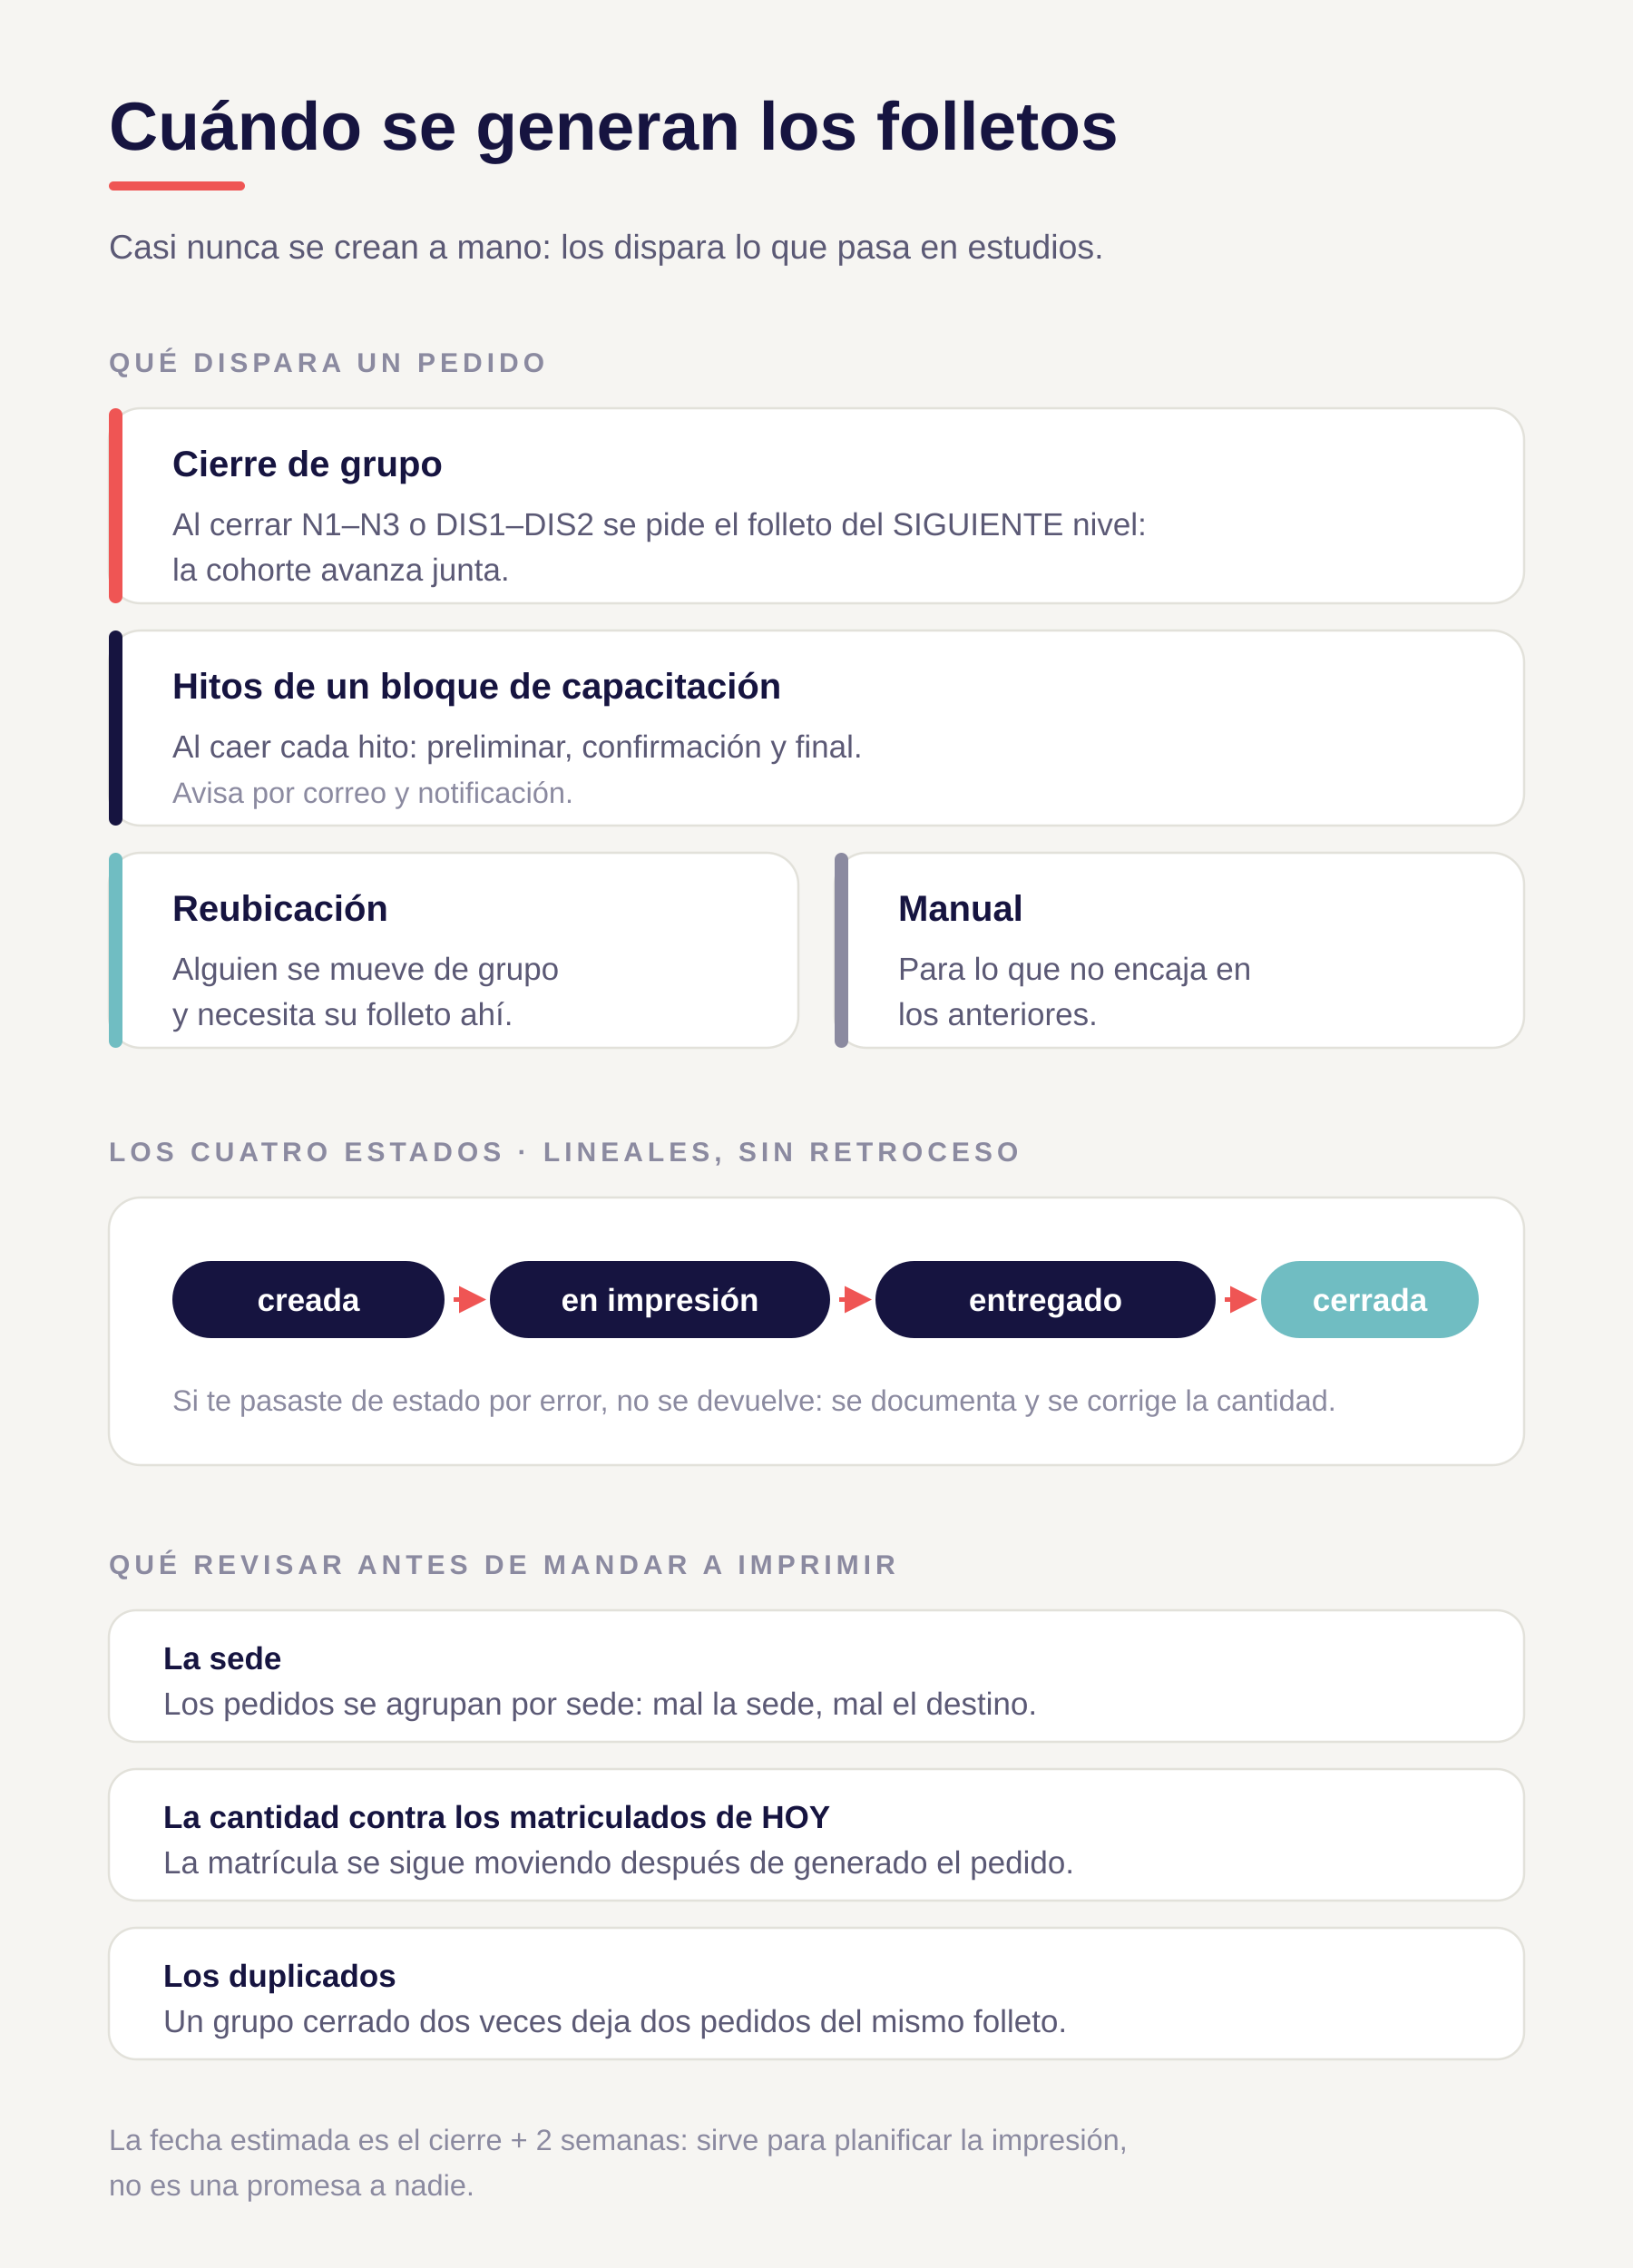
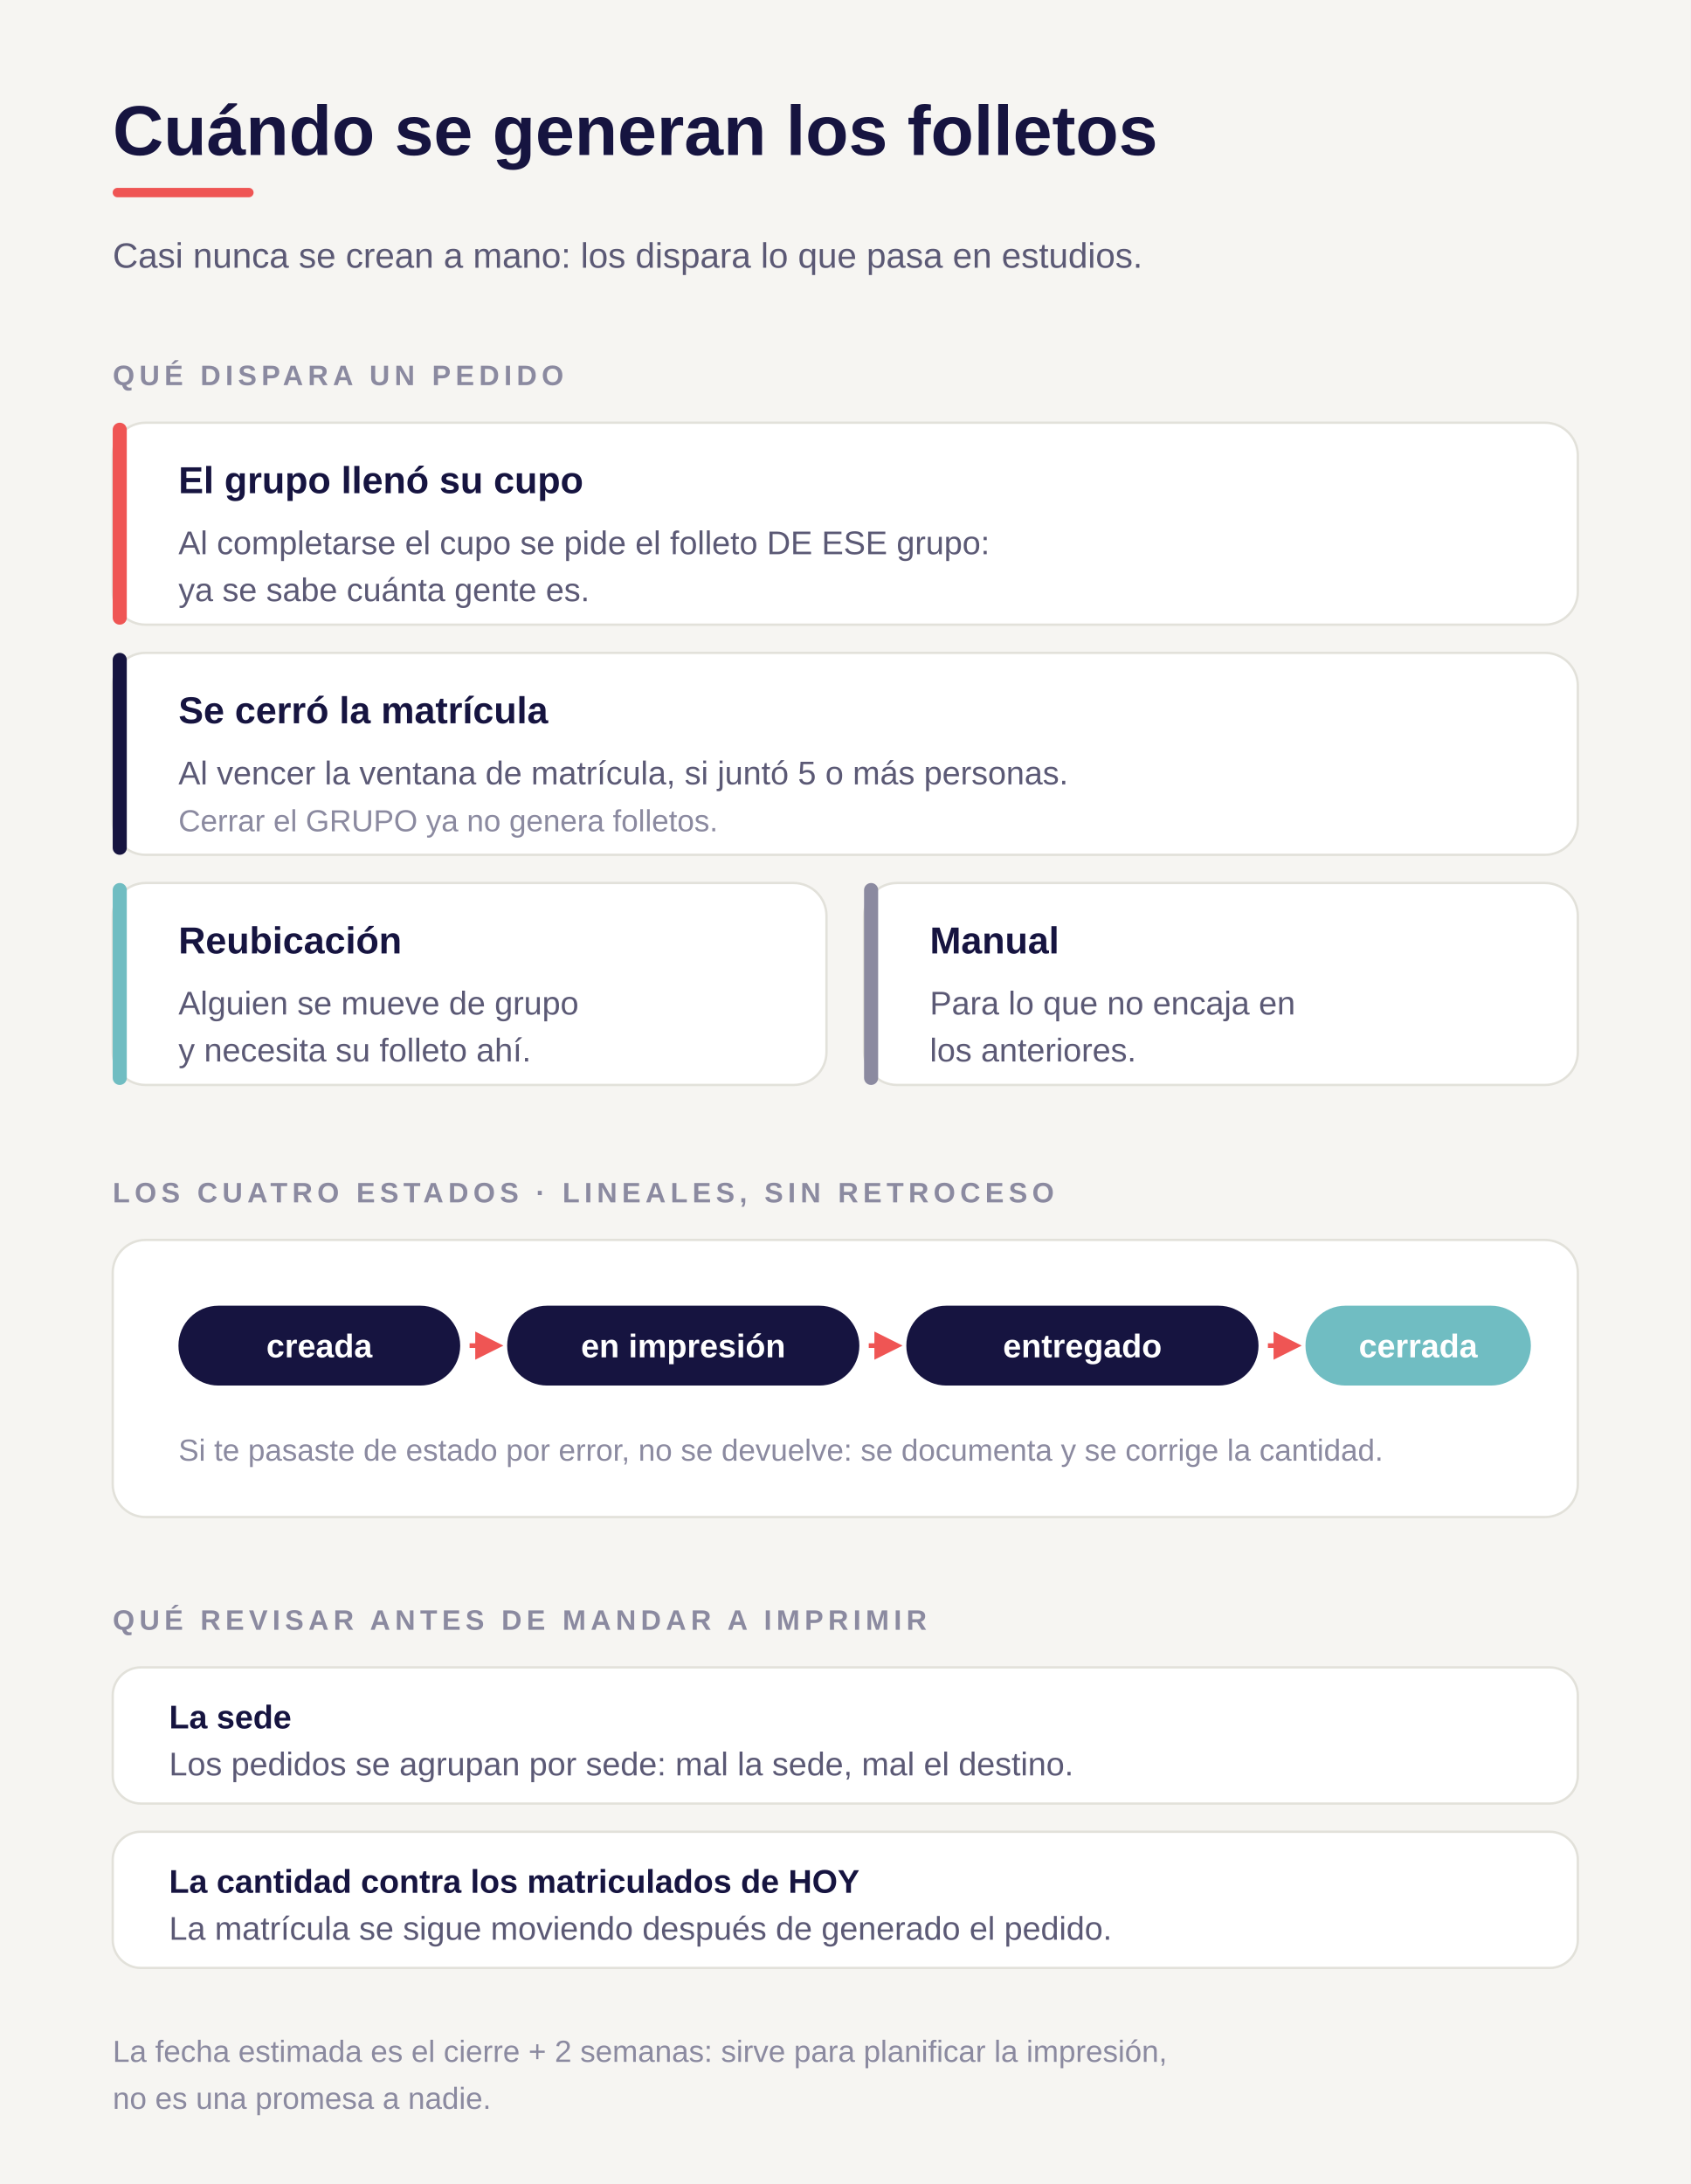
- <svg xmlns="http://www.w3.org/2000/svg" viewBox="0 0 720 1000" role="img" aria-labelledby="t-fol d-fol" font-family="Arial, Helvetica, sans-serif">
-   <rect width="720" height="1000" fill="#F6F5F2" />
+ <svg xmlns="http://www.w3.org/2000/svg" viewBox="0 0 720 930" role="img" aria-labelledby="t-fol d-fol" font-family="Arial, Helvetica, sans-serif">
+   <rect width="720" height="930" fill="#F6F5F2" />
  <text x="48" y="66" font-size="30" font-weight="bold" fill="#161440">Cuándo se generan los folletos</text>
  <rect x="48" y="80" width="60" height="4" rx="2" fill="#EF5554" />
  <text x="48" y="114" font-size="15" fill="#5B5975">Casi nunca se crean a mano: los dispara lo que pasa en estudios.</text>
  <text x="48" y="164" font-size="12" font-weight="bold" fill="#8B8AA0" letter-spacing="2">QUÉ DISPARA UN PEDIDO</text>
  <g>
    <rect x="48" y="180" width="624" height="86" rx="14" fill="#FFFFFF" stroke="#E2E1DA" />
    <rect x="48" y="180" width="6" height="86" rx="3" fill="#EF5554" />
-     <text x="76" y="210" font-size="16" font-weight="bold" fill="#161440">Cierre de grupo</text>
-     <text x="76" y="236" font-size="14" fill="#5B5975">Al cerrar N1–N3 o DIS1–DIS2 se pide el folleto del SIGUIENTE nivel:</text>
-     <text x="76" y="256" font-size="14" fill="#5B5975">la cohorte avanza junta.</text>
+     <text x="76" y="210" font-size="16" font-weight="bold" fill="#161440">El grupo llenó su cupo</text>
+     <text x="76" y="236" font-size="14" fill="#5B5975">Al completarse el cupo se pide el folleto DE ESE grupo:</text>
+     <text x="76" y="256" font-size="14" fill="#5B5975">ya se sabe cuánta gente es.</text>
  </g>
  <g>
    <rect x="48" y="278" width="624" height="86" rx="14" fill="#FFFFFF" stroke="#E2E1DA" />
    <rect x="48" y="278" width="6" height="86" rx="3" fill="#161440" />
-     <text x="76" y="308" font-size="16" font-weight="bold" fill="#161440">Hitos de un bloque de capacitación</text>
-     <text x="76" y="334" font-size="14" fill="#5B5975">Al caer cada hito: preliminar, confirmación y final.</text>
-     <text x="76" y="354" font-size="13" fill="#8B8AA0">Avisa por correo y notificación.</text>
+     <text x="76" y="308" font-size="16" font-weight="bold" fill="#161440">Se cerró la matrícula</text>
+     <text x="76" y="334" font-size="14" fill="#5B5975">Al vencer la ventana de matrícula, si juntó 5 o más personas.</text>
+     <text x="76" y="354" font-size="13" fill="#8B8AA0">Cerrar el GRUPO ya no genera folletos.</text>
  </g>
  <g>
    <rect x="48" y="376" width="304" height="86" rx="14" fill="#FFFFFF" stroke="#E2E1DA" />
    <rect x="48" y="376" width="6" height="86" rx="3" fill="#70BDC2" />
    <text x="76" y="406" font-size="16" font-weight="bold" fill="#161440">Reubicación</text>
    <text x="76" y="432" font-size="14" fill="#5B5975">Alguien se mueve de grupo</text>
    <text x="76" y="452" font-size="14" fill="#5B5975">y necesita su folleto ahí.</text>
  </g>
  <g>
    <rect x="368" y="376" width="304" height="86" rx="14" fill="#FFFFFF" stroke="#E2E1DA" />
    <rect x="368" y="376" width="6" height="86" rx="3" fill="#8B8AA0" />
    <text x="396" y="406" font-size="16" font-weight="bold" fill="#161440">Manual</text>
    <text x="396" y="432" font-size="14" fill="#5B5975">Para lo que no encaja en</text>
    <text x="396" y="452" font-size="14" fill="#5B5975">los anteriores.</text>
  </g>
  <text x="48" y="512" font-size="12" font-weight="bold" fill="#8B8AA0" letter-spacing="2">LOS CUATRO ESTADOS · LINEALES, SIN RETROCESO</text>
  <g>
    <rect x="48" y="528" width="624" height="118" rx="14" fill="#FFFFFF" stroke="#E2E1DA" />
    <g font-size="14" font-weight="bold" text-anchor="middle">
      <rect x="76" y="556" width="120" height="34" rx="17" fill="#161440" />
      <text x="136" y="578" fill="#FFFFFF">creada</text>
      <rect x="216" y="556" width="150" height="34" rx="17" fill="#161440" />
      <text x="291" y="578" fill="#FFFFFF">en impresión</text>
      <rect x="386" y="556" width="150" height="34" rx="17" fill="#161440" />
      <text x="461" y="578" fill="#FFFFFF">entregado</text>
      <rect x="556" y="556" width="96" height="34" rx="17" fill="#70BDC2" />
      <text x="604" y="578" fill="#FFFFFF">cerrada</text>
    </g>
    <g stroke="#EF5554" stroke-width="2" fill="none">
      <path d="M200 573 h12" marker-end="url(#fo)" />
      <path d="M370 573 h12" marker-end="url(#fo)" />
      <path d="M540 573 h12" marker-end="url(#fo)" />
    </g>
    <text x="76" y="622" font-size="13" fill="#8B8AA0">Si te pasaste de estado por error, no se devuelve: se documenta y se corrige la cantidad.</text>
  </g>
  <text x="48" y="694" font-size="12" font-weight="bold" fill="#8B8AA0" letter-spacing="2">QUÉ REVISAR ANTES DE MANDAR A IMPRIMIR</text>
  <g font-size="14">
    <rect x="48" y="710" width="624" height="58" rx="12" fill="#FFFFFF" stroke="#E2E1DA" />
    <text x="72" y="736" font-weight="bold" fill="#161440">La sede</text>
    <text x="72" y="756" fill="#5B5975">Los pedidos se agrupan por sede: mal la sede, mal el destino.</text>
    <rect x="48" y="780" width="624" height="58" rx="12" fill="#FFFFFF" stroke="#E2E1DA" />
    <text x="72" y="806" font-weight="bold" fill="#161440">La cantidad contra los matriculados de HOY</text>
    <text x="72" y="826" fill="#5B5975">La matrícula se sigue moviendo después de generado el pedido.</text>
-     <rect x="48" y="850" width="624" height="58" rx="12" fill="#FFFFFF" stroke="#E2E1DA" />
-     <text x="72" y="876" font-weight="bold" fill="#161440">Los duplicados</text>
-     <text x="72" y="896" fill="#5B5975">Un grupo cerrado dos veces deja dos pedidos del mismo folleto.</text>
  </g>
-   <text x="48" y="948" font-size="13" fill="#8B8AA0">La fecha estimada es el cierre + 2 semanas: sirve para planificar la impresión,</text>
-   <text x="48" y="968" font-size="13" fill="#8B8AA0">no es una promesa a nadie.</text>
+   <text x="48" y="878" font-size="13" fill="#8B8AA0">La fecha estimada es el cierre + 2 semanas: sirve para planificar la impresión,</text>
+   <text x="48" y="898" font-size="13" fill="#8B8AA0">no es una promesa a nadie.</text>
  <defs>
    <marker id="fo" viewBox="0 0 10 10" refX="8" refY="5" markerWidth="6" markerHeight="6" orient="auto">
      <path d="M0 0 L10 5 L0 10 z" fill="#EF5554" />
    </marker>
  </defs>
</svg>
